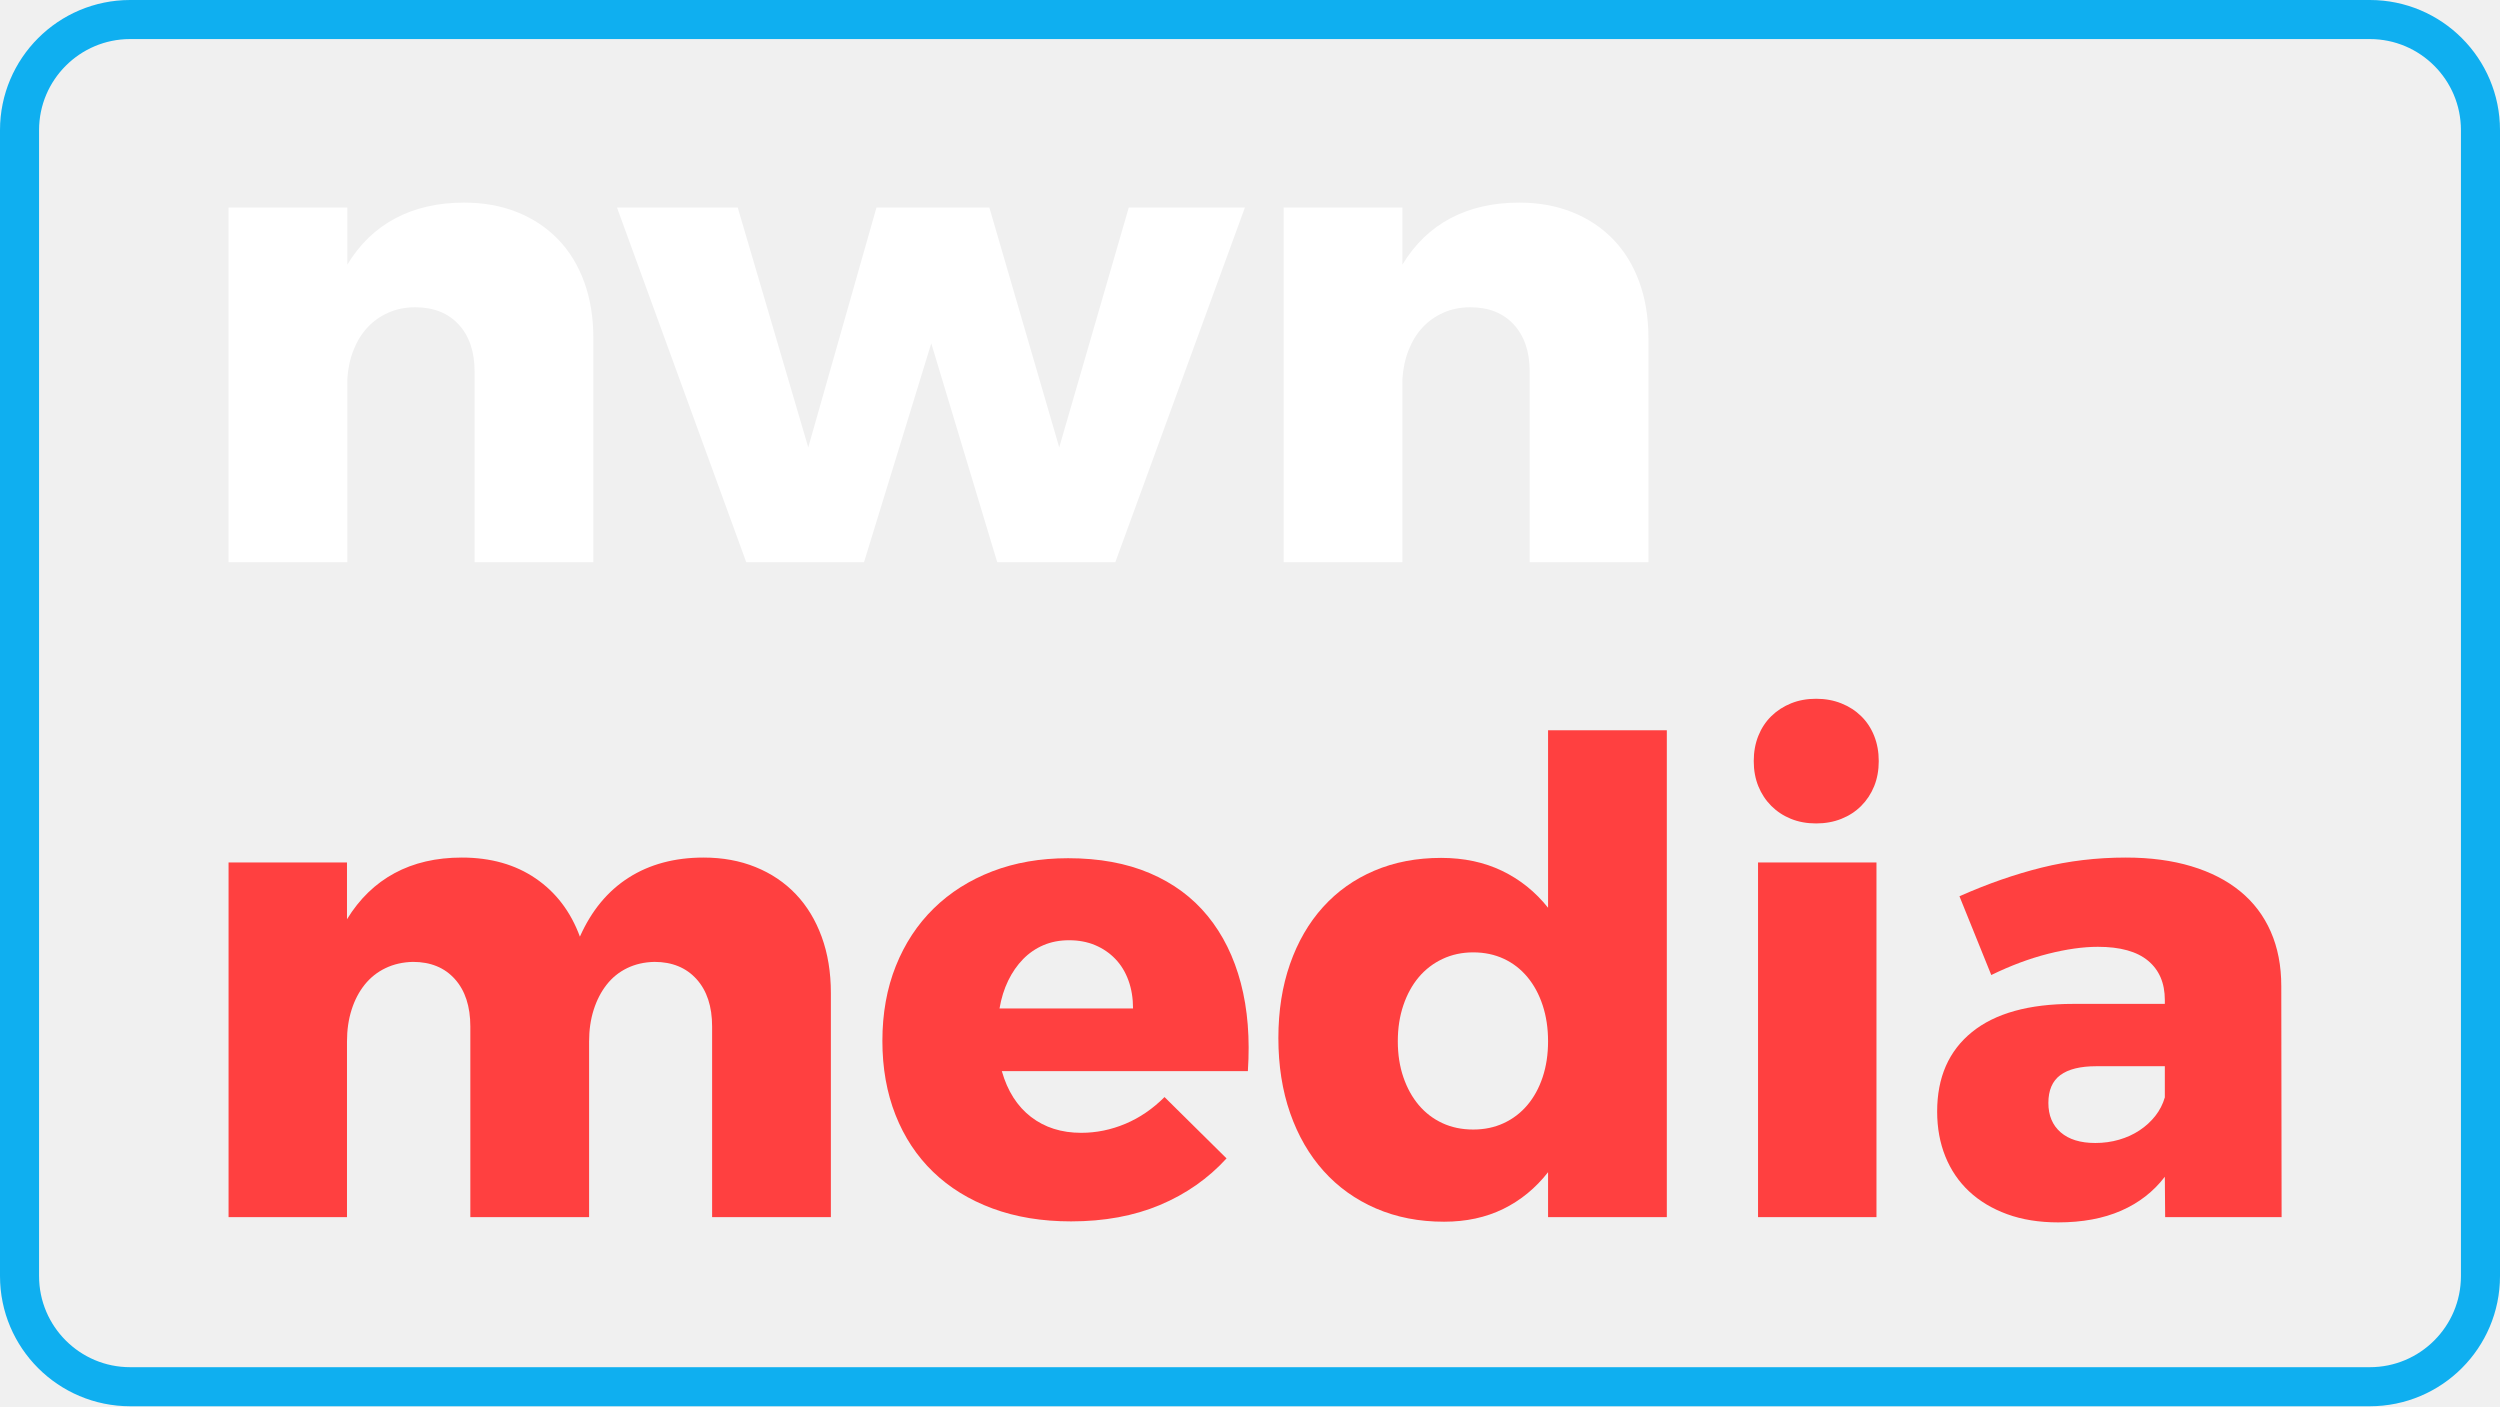
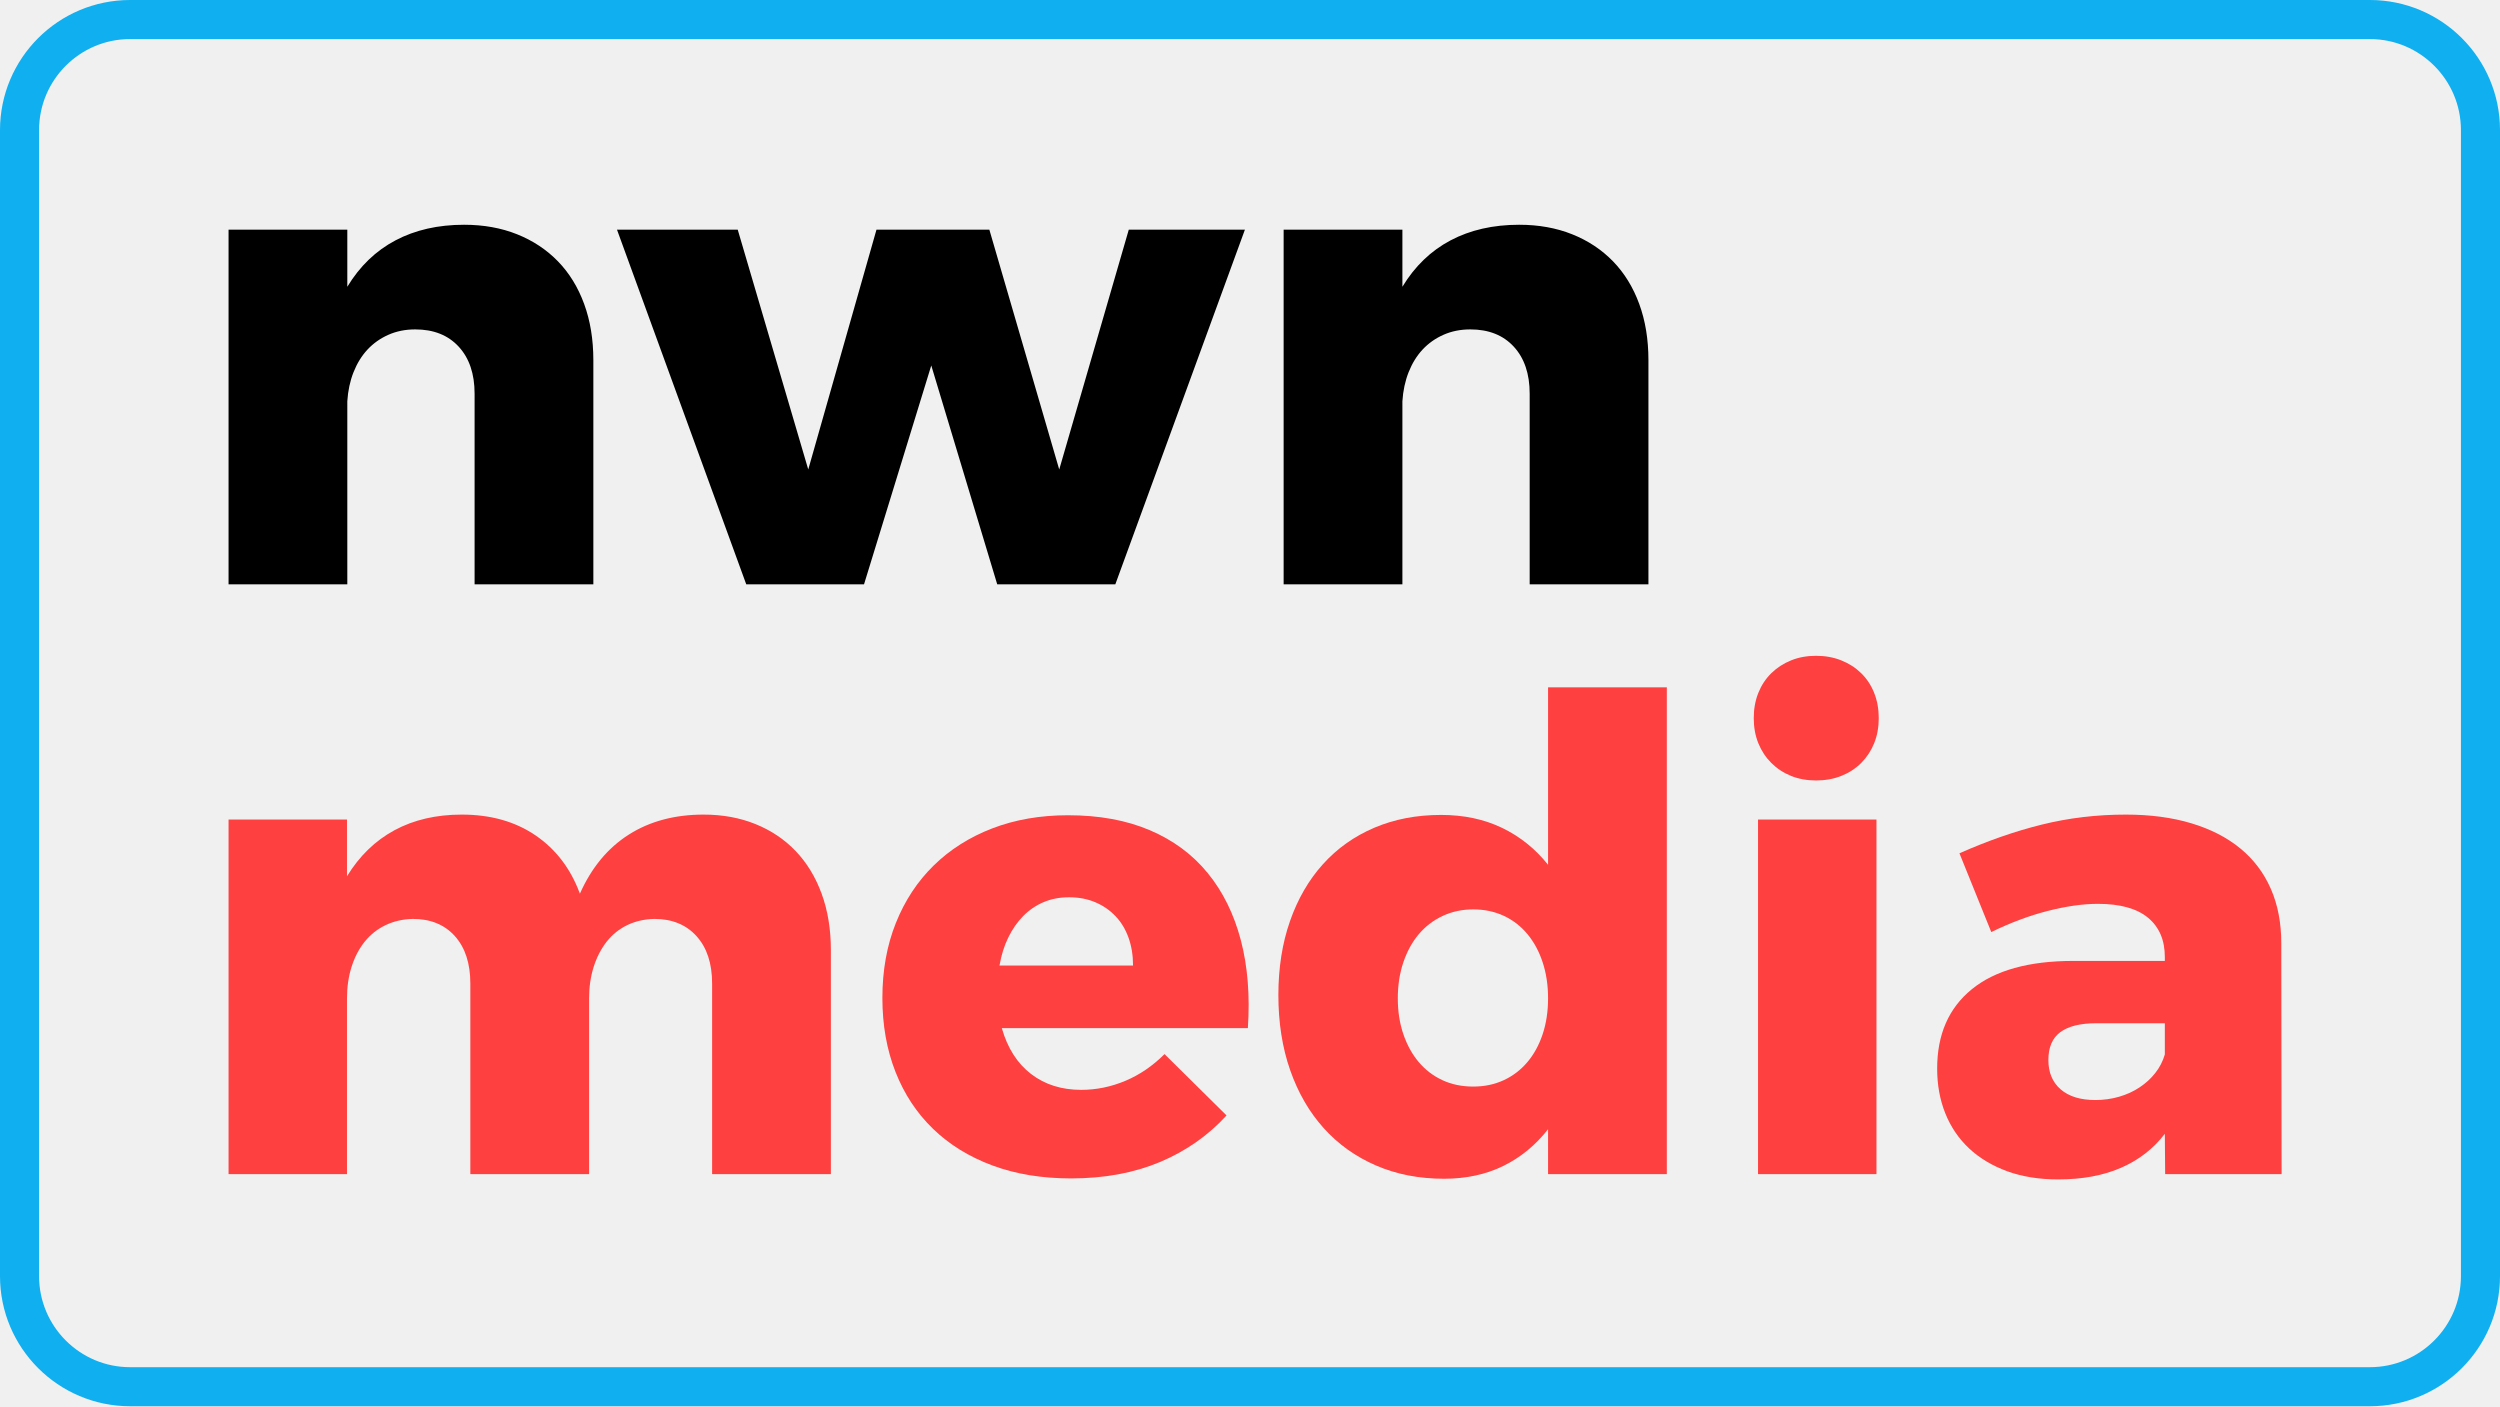
<svg xmlns="http://www.w3.org/2000/svg" width="1920" zoomAndPan="magnify" viewBox="0 0 1440 810" height="1080" preserveAspectRatio="xMidYMid meet" version="1.0">
  <defs>
    <g />
-     <clipPath id="ed787373c2">
+     <clipPath id="a0b78a11e5">
      <path d="M 75 0 L 1365 0 C 1406.422 0 1440 33.578 1440 75 L 1440 735 C 1440 776.422 1406.422 810 1365 810 L 75 810 C 33.578 810 0 776.422 0 735 L 0 75 C 0 33.578 33.578 0 75 0 Z M 75 0 " clip-rule="nonzero" />
    </clipPath>
  </defs>
-   <g clip-path="url(#ed787373c2)">
+   <g clip-path="url(#a0b78a11e5)">
    <path stroke-linecap="butt" transform="matrix(0.75, 0, 0, 0.75, 0.0000126595, 0.00002)" fill="none" stroke-linejoin="miter" d="M 100 -0 L 1820 -0 C 1875.229 -0 1920 44.771 1920 100 L 1920 980 C 1920 1035.229 1875.229 1080 1820 1080 L 100 1080 C 44.771 1080 -0 1035.229 -0 980 L -0 100 C -0 44.771 44.771 -0 100 -0 Z M 100 -0 " stroke="#0faff0" stroke-width="60" stroke-opacity="1" stroke-miterlimit="4" />
  </g>
-   <g fill="#ffffff" fill-opacity="1">
-     <g transform="translate(106.3184, 323.8162)">
+   <g fill="#000000" fill-opacity="1">
+     <g transform="translate(106.3184, 336.5662)">
      <g>
        <path d="M 167.047 -109.797 C 167.047 -121.254 163.988 -130.289 157.875 -136.906 C 151.77 -143.52 143.426 -146.828 132.844 -146.828 C 127.176 -146.828 122.008 -145.785 117.344 -143.703 C 112.688 -141.629 108.688 -138.797 105.344 -135.203 C 102.008 -131.617 99.332 -127.273 97.312 -122.172 C 95.301 -117.066 94.109 -111.488 93.734 -105.438 L 93.734 0 L 25.328 0 L 25.328 -204.281 L 93.734 -204.281 L 93.734 -171.391 C 100.91 -183.234 110.164 -192.145 121.5 -198.125 C 132.844 -204.113 146.008 -207.109 161 -207.109 C 172.207 -207.109 182.379 -205.281 191.516 -201.625 C 200.648 -197.977 208.492 -192.785 215.047 -186.047 C 221.598 -179.305 226.633 -171.113 230.156 -161.469 C 233.688 -151.832 235.453 -141.031 235.453 -129.062 L 235.453 0 L 167.047 0 Z M 167.047 -109.797 " />
      </g>
    </g>
  </g>
-   <g fill="#ffffff" fill-opacity="1">
-     <g transform="translate(357.46, 323.8162)">
+   <g fill="#000000" fill-opacity="1">
+     <g transform="translate(357.46, 336.5662)">
      <g>
        <path d="M -2.078 -204.281 L 67.469 -204.281 L 108.094 -66.141 L 147.391 -204.281 L 212.406 -204.281 L 252.656 -66.141 L 292.719 -204.281 L 359.609 -204.281 L 284.969 0 L 216.938 0 L 178.953 -126.047 L 140.219 0 L 72.375 0 Z M -2.078 -204.281 " />
      </g>
    </g>
  </g>
-   <g fill="#ffffff" fill-opacity="1">
-     <g transform="translate(714.0472, 323.8162)">
+   <g fill="#000000" fill-opacity="1">
+     <g transform="translate(714.0472, 336.5662)">
      <g>
        <path d="M 167.047 -109.797 C 167.047 -121.254 163.988 -130.289 157.875 -136.906 C 151.77 -143.52 143.426 -146.828 132.844 -146.828 C 127.176 -146.828 122.008 -145.785 117.344 -143.703 C 112.688 -141.629 108.688 -138.797 105.344 -135.203 C 102.008 -131.617 99.332 -127.273 97.312 -122.172 C 95.301 -117.066 94.109 -111.488 93.734 -105.438 L 93.734 0 L 25.328 0 L 25.328 -204.281 L 93.734 -204.281 L 93.734 -171.391 C 100.91 -183.234 110.164 -192.145 121.5 -198.125 C 132.844 -204.113 146.008 -207.109 161 -207.109 C 172.207 -207.109 182.379 -205.281 191.516 -201.625 C 200.648 -197.977 208.492 -192.785 215.047 -186.047 C 221.598 -179.305 226.633 -171.113 230.156 -161.469 C 233.688 -151.832 235.453 -141.031 235.453 -129.062 L 235.453 0 L 167.047 0 Z M 167.047 -109.797 " />
      </g>
    </g>
  </g>
  <g fill="#ff4040" fill-opacity="1">
-     <g transform="translate(106.3184, 701.0661)">
+     <g transform="translate(106.3184, 676.3161)">
      <g>
        <path d="M 164.594 -109.797 C 164.594 -121.379 161.629 -130.477 155.703 -137.094 C 149.785 -143.707 141.723 -147.016 131.516 -147.016 C 125.723 -146.891 120.461 -145.691 115.734 -143.422 C 111.016 -141.16 107.016 -137.984 103.734 -133.891 C 100.461 -129.797 97.945 -124.973 96.188 -119.422 C 94.426 -113.879 93.547 -107.77 93.547 -101.094 L 93.547 0 L 25.328 0 L 25.328 -204.281 L 93.547 -204.281 L 93.547 -171.578 C 100.723 -183.297 109.852 -192.145 120.938 -198.125 C 132.02 -204.113 144.93 -207.109 159.672 -207.109 C 176.305 -207.109 190.477 -203.109 202.188 -195.109 C 213.906 -187.109 222.41 -175.926 227.703 -161.562 C 234.379 -176.562 243.766 -187.898 255.859 -195.578 C 267.953 -203.266 282.316 -207.109 298.953 -207.109 C 309.91 -207.109 319.891 -205.281 328.891 -201.625 C 337.898 -197.977 345.617 -192.785 352.047 -186.047 C 358.473 -179.305 363.445 -171.113 366.969 -161.469 C 370.5 -151.832 372.266 -141.031 372.266 -129.062 L 372.266 0 L 303.859 0 L 303.859 -109.797 C 303.859 -121.379 300.863 -130.477 294.875 -137.094 C 288.895 -143.707 280.805 -147.016 270.609 -147.016 C 264.805 -146.891 259.57 -145.691 254.906 -143.422 C 250.25 -141.16 246.316 -137.984 243.109 -133.891 C 239.898 -129.797 237.41 -124.973 235.641 -119.422 C 233.879 -113.879 233 -107.77 233 -101.094 L 233 0 L 164.594 0 Z M 164.594 -109.797 " />
      </g>
    </g>
  </g>
  <g fill="#ff4040" fill-opacity="1">
-     <g transform="translate(499.5657, 701.0661)">
+     <g transform="translate(499.5657, 676.3161)">
      <g>
        <path d="M 77.484 -84.094 C 80.754 -72.625 86.359 -63.832 94.297 -57.719 C 102.234 -51.613 111.867 -48.562 123.203 -48.562 C 131.898 -48.562 140.375 -50.289 148.625 -53.75 C 156.875 -57.219 164.398 -62.352 171.203 -69.156 L 206.922 -33.828 C 196.336 -22.234 183.551 -13.285 168.562 -6.984 C 153.57 -0.691 136.5 2.453 117.344 2.453 C 100.594 2.453 85.508 -0.031 72.094 -5 C 58.676 -9.977 47.273 -17.004 37.891 -26.078 C 28.504 -35.148 21.289 -46.078 16.25 -58.859 C 11.207 -71.648 8.688 -85.852 8.688 -101.469 C 8.688 -117.344 11.27 -131.738 16.438 -144.656 C 21.602 -157.57 28.879 -168.625 38.266 -177.812 C 47.648 -187.008 58.895 -194.129 72 -199.172 C 85.102 -204.211 99.656 -206.734 115.656 -206.734 C 133.539 -206.734 149.223 -203.863 162.703 -198.125 C 176.18 -192.395 187.297 -184.176 196.047 -173.469 C 204.805 -162.758 211.172 -149.879 215.141 -134.828 C 219.109 -119.773 220.461 -102.863 219.203 -84.094 Z M 116.219 -159.484 C 110.801 -159.484 105.883 -158.539 101.469 -156.656 C 97.062 -154.77 93.156 -152.094 89.75 -148.625 C 86.352 -145.156 83.488 -141.023 81.156 -136.234 C 78.832 -131.453 77.164 -126.102 76.156 -120.188 L 153.062 -120.188 C 153.062 -126.102 152.18 -131.484 150.422 -136.328 C 148.66 -141.18 146.141 -145.312 142.859 -148.719 C 139.586 -152.125 135.711 -154.77 131.234 -156.656 C 126.766 -158.539 121.758 -159.484 116.219 -159.484 Z M 116.219 -159.484 " />
      </g>
    </g>
  </g>
  <g fill="#ff4040" fill-opacity="1">
-     <g transform="translate(727.653, 701.0661)">
+     <g transform="translate(727.653, 676.3161)">
      <g>
        <path d="M 164.031 -25.891 C 156.844 -16.691 148.238 -9.633 138.219 -4.719 C 128.207 0.188 116.844 2.641 104.125 2.641 C 89.758 2.641 76.688 0.094 64.906 -5 C 53.125 -10.102 43.078 -17.285 34.766 -26.547 C 26.453 -35.805 20.023 -46.922 15.484 -59.891 C 10.953 -72.867 8.688 -87.297 8.688 -103.172 C 8.688 -118.797 10.922 -133 15.391 -145.781 C 19.867 -158.57 26.203 -169.504 34.391 -178.578 C 42.578 -187.648 52.43 -194.641 63.953 -199.547 C 75.484 -204.461 88.305 -206.922 102.422 -206.922 C 115.523 -206.922 127.238 -204.43 137.562 -199.453 C 147.895 -194.473 156.719 -187.391 164.031 -178.203 L 164.031 -280.422 L 232.438 -280.422 L 232.438 0 L 164.031 0 Z M 120.938 -152.5 C 114.508 -152.5 108.617 -151.238 103.266 -148.719 C 97.91 -146.195 93.344 -142.695 89.562 -138.219 C 85.789 -133.75 82.832 -128.363 80.688 -122.062 C 78.551 -115.77 77.484 -108.844 77.484 -101.281 C 77.484 -93.727 78.551 -86.832 80.688 -80.594 C 82.832 -74.352 85.789 -69 89.562 -64.531 C 93.344 -60.062 97.879 -56.598 103.172 -54.141 C 108.461 -51.68 114.383 -50.453 120.938 -50.453 C 127.363 -50.453 133.223 -51.68 138.516 -54.141 C 143.805 -56.598 148.336 -60.062 152.109 -64.531 C 155.891 -69 158.82 -74.352 160.906 -80.594 C 162.988 -86.832 164.031 -93.727 164.031 -101.281 C 164.031 -108.844 162.988 -115.77 160.906 -122.062 C 158.82 -128.363 155.891 -133.781 152.109 -138.312 C 148.336 -142.852 143.805 -146.352 138.516 -148.812 C 133.223 -151.27 127.363 -152.5 120.938 -152.5 Z M 120.938 -152.5 " />
      </g>
    </g>
  </g>
  <g fill="#ff4040" fill-opacity="1">
-     <g transform="translate(987.2983, 701.0661)">
+     <g transform="translate(987.2983, 676.3161)">
      <g>
        <path d="M 25.328 -204.281 L 93.547 -204.281 L 93.547 0 L 25.328 0 Z M 58.766 -298.578 C 64.055 -298.578 68.906 -297.691 73.312 -295.922 C 77.727 -294.16 81.539 -291.703 84.75 -288.547 C 87.969 -285.398 90.457 -281.625 92.219 -277.219 C 93.977 -272.812 94.859 -267.961 94.859 -262.672 C 94.859 -257.379 93.977 -252.555 92.219 -248.203 C 90.457 -243.859 87.969 -240.078 84.75 -236.859 C 81.539 -233.648 77.727 -231.164 73.312 -229.406 C 68.906 -227.645 64.055 -226.766 58.766 -226.766 C 53.473 -226.766 48.656 -227.645 44.312 -229.406 C 39.969 -231.164 36.188 -233.648 32.969 -236.859 C 29.758 -240.078 27.27 -243.859 25.5 -248.203 C 23.738 -252.555 22.859 -257.379 22.859 -262.672 C 22.859 -267.961 23.738 -272.812 25.5 -277.219 C 27.27 -281.625 29.758 -285.398 32.969 -288.547 C 36.188 -291.703 39.969 -294.16 44.312 -295.922 C 48.656 -297.691 53.473 -298.578 58.766 -298.578 Z M 58.766 -298.578 " />
      </g>
    </g>
  </g>
  <g fill="#ff4040" fill-opacity="1">
-     <g transform="translate(1106.161, 701.0661)">
+     <g transform="translate(1106.161, 676.3161)">
      <g>
        <path d="M 140.781 -23.25 C 134.227 -14.676 125.816 -8.148 115.547 -3.672 C 105.285 0.797 93.223 3.031 79.359 3.031 C 68.398 3.031 58.602 1.457 49.969 -1.688 C 41.344 -4.844 34.035 -9.223 28.047 -14.828 C 22.066 -20.441 17.504 -27.148 14.359 -34.953 C 11.211 -42.766 9.641 -51.395 9.641 -60.844 C 9.641 -80.5 16.316 -95.742 29.672 -106.578 C 43.023 -117.41 62.488 -122.828 88.062 -122.828 L 140.781 -122.828 L 140.781 -125.094 C 140.781 -134.789 137.566 -142.316 131.141 -147.672 C 124.711 -153.023 115.078 -155.703 102.234 -155.703 C 93.66 -155.703 84.051 -154.348 73.406 -151.641 C 62.77 -148.93 51.906 -144.867 40.812 -139.453 L 22.484 -184.812 C 38.609 -191.988 54.414 -197.5 69.906 -201.344 C 85.406 -205.188 101.535 -207.109 118.297 -207.109 C 132.398 -207.109 144.992 -205.438 156.078 -202.094 C 167.172 -198.758 176.555 -193.941 184.234 -187.641 C 191.922 -181.348 197.781 -173.602 201.812 -164.406 C 205.844 -155.207 207.859 -144.75 207.859 -133.031 L 208.047 0 L 140.969 0 Z M 100.719 -42.703 C 105.508 -42.703 110.078 -43.332 114.422 -44.594 C 118.766 -45.852 122.695 -47.648 126.219 -49.984 C 129.75 -52.316 132.773 -55.086 135.297 -58.297 C 137.816 -61.504 139.645 -65.062 140.781 -68.969 L 140.781 -86.922 L 101.281 -86.922 C 92.094 -86.922 85.195 -85.219 80.594 -81.812 C 76 -78.414 73.703 -73.066 73.703 -65.766 C 73.703 -58.578 76.062 -52.938 80.781 -48.844 C 85.508 -44.75 92.156 -42.703 100.719 -42.703 Z M 100.719 -42.703 " />
      </g>
    </g>
  </g>
</svg>
